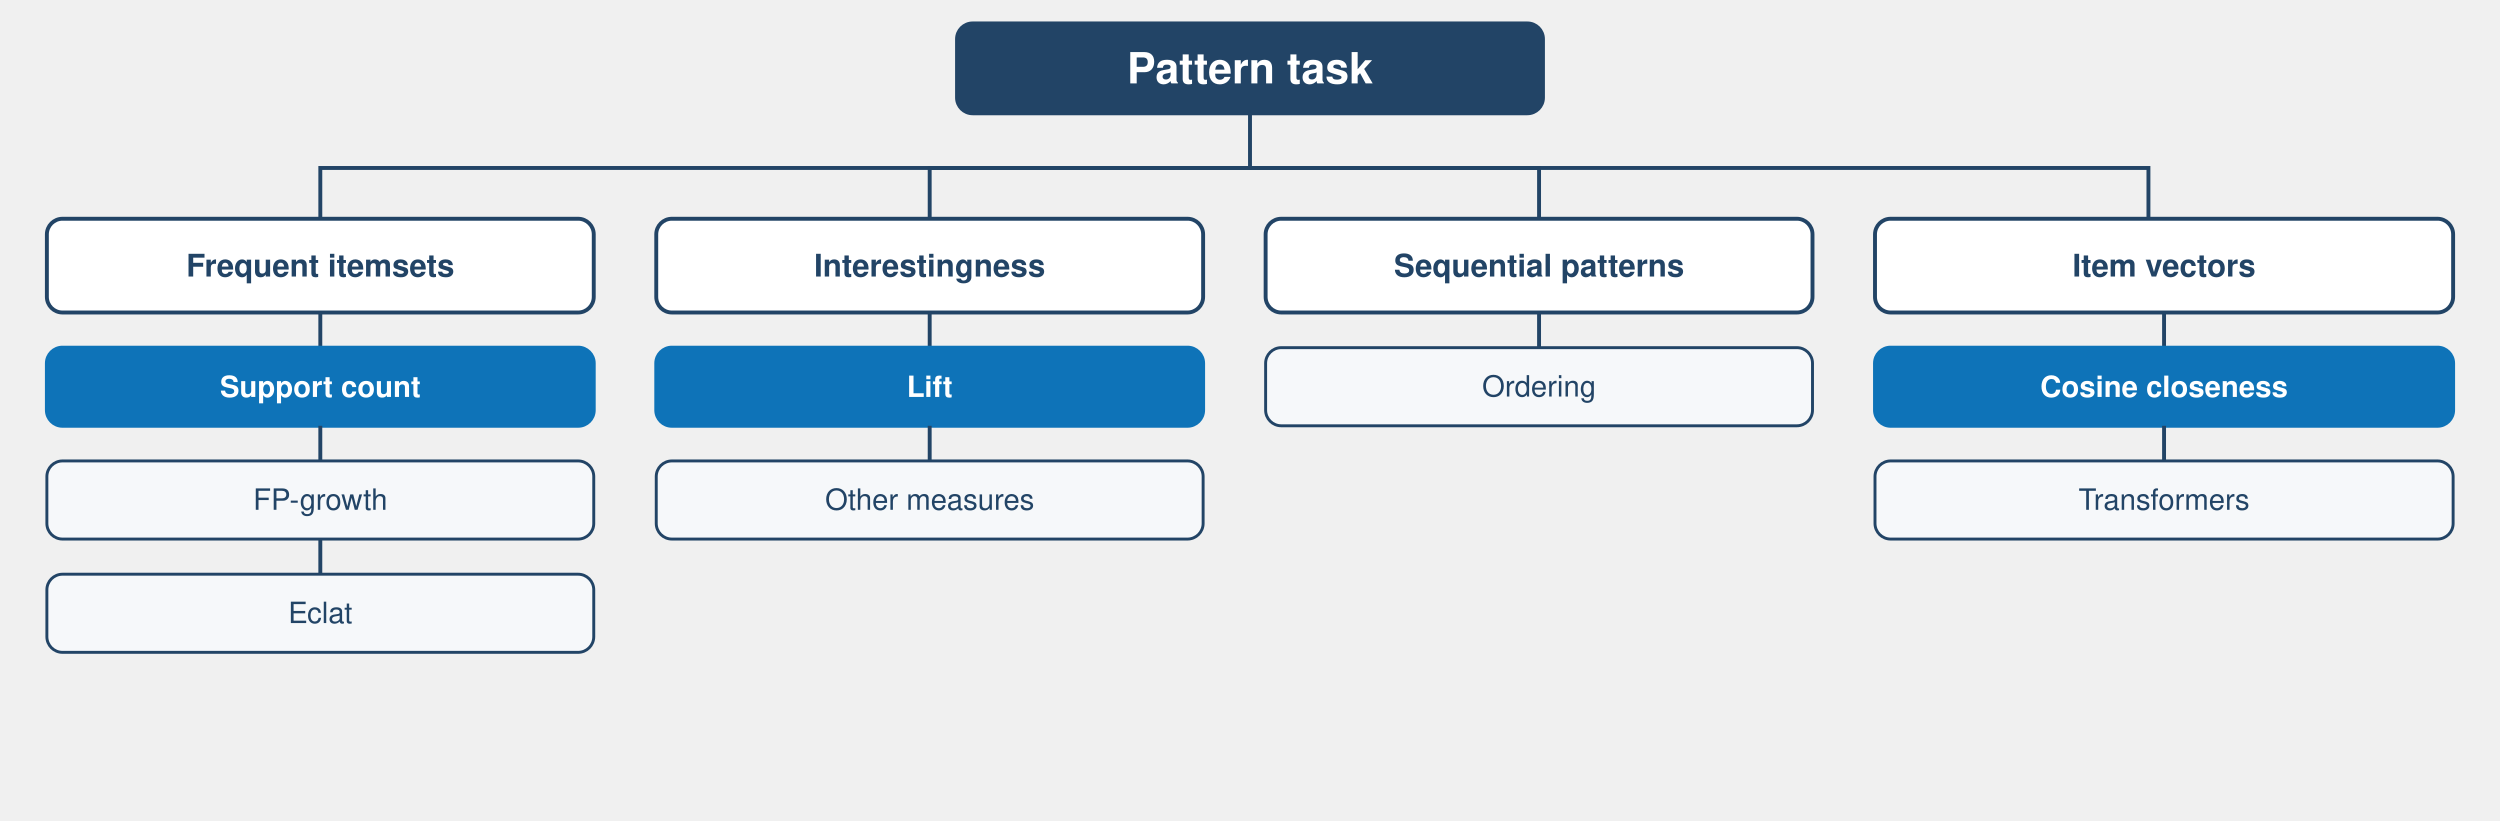
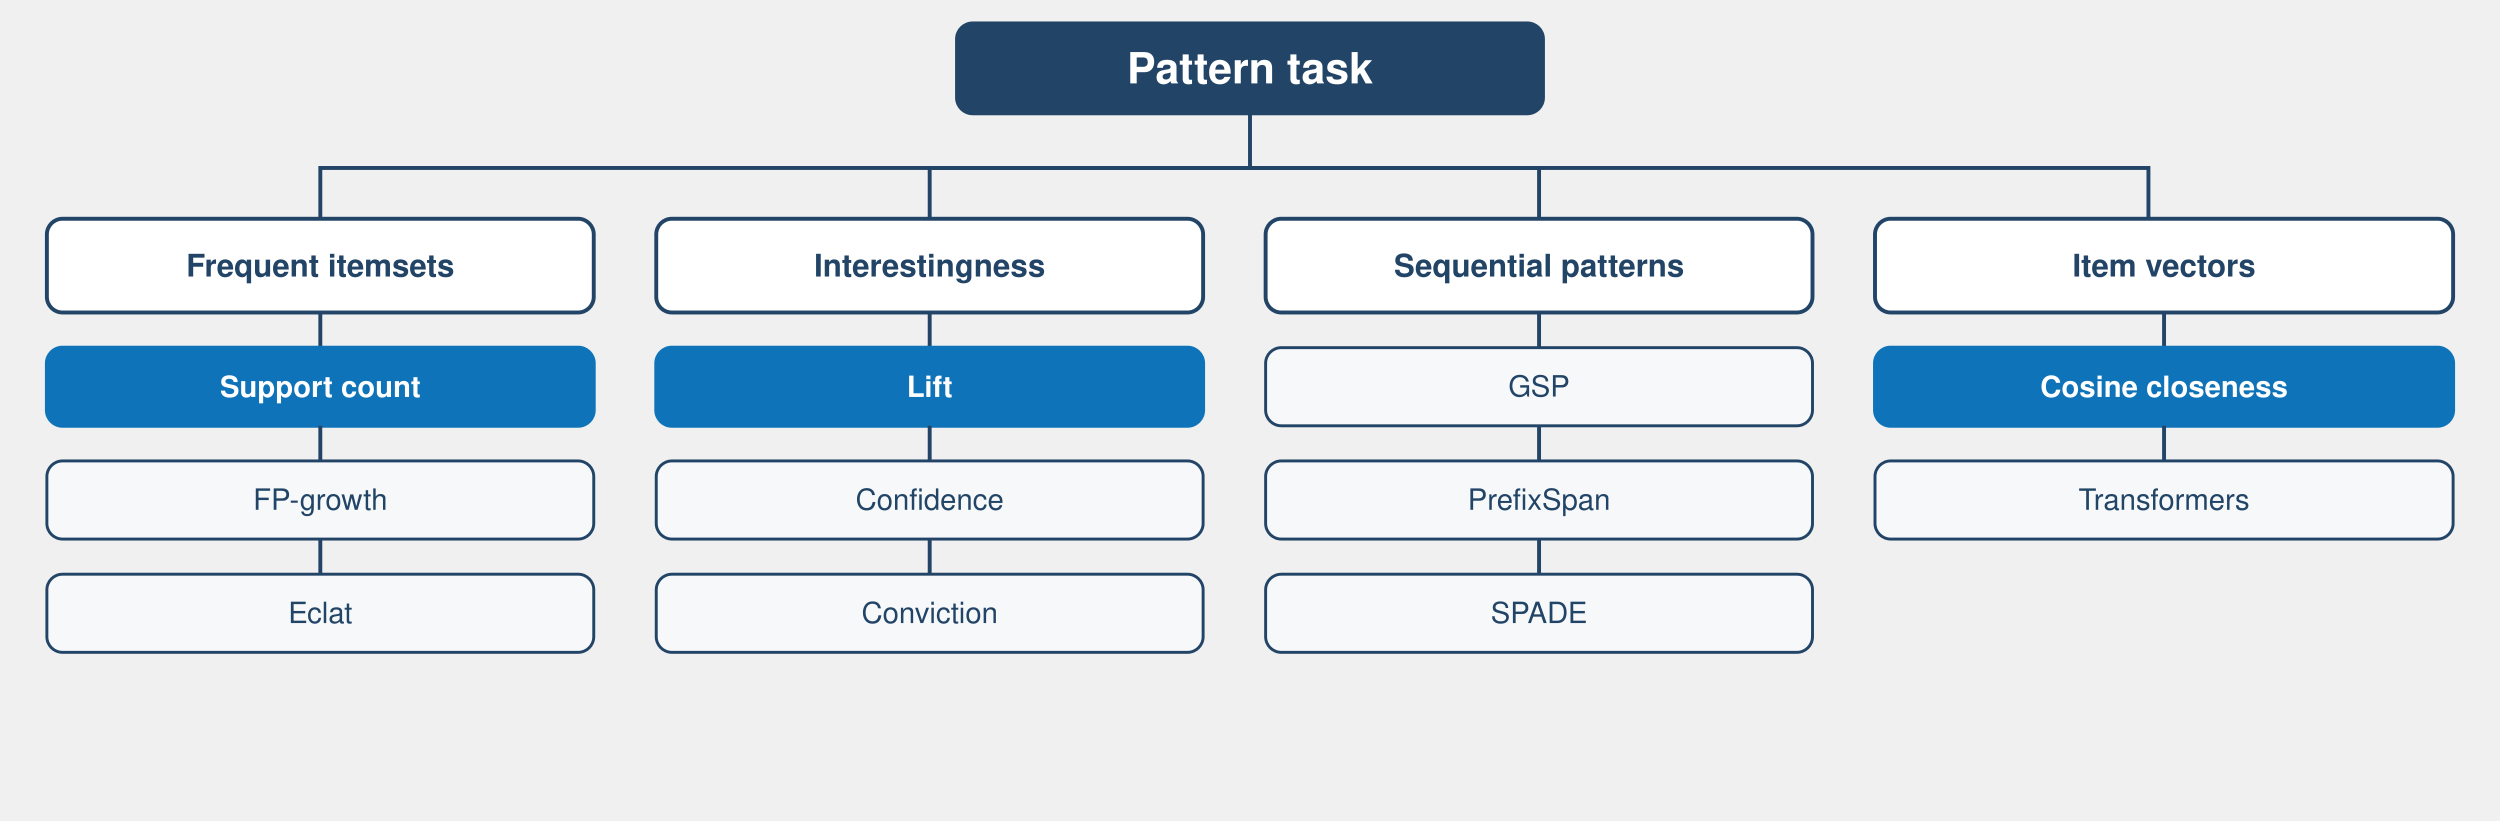
<svg xmlns="http://www.w3.org/2000/svg" viewBox="0 0 1280 420" width="1280" height="420">
  <defs>
    <style type="text/css">
      .root-box { fill:#224466; stroke:#224466; stroke-width:2; }
      .root-txt { font-family:Segoe UI, Helvetica, Arial, sans-serif; font-size:22px; font-weight:600; fill:#ffffff; text-anchor:middle; dominant-baseline:middle; }
      .fam-box { fill:#ffffff; stroke:#224466; stroke-width:2; }
      .fam-txt { font-family:Segoe UI, Helvetica, Arial, sans-serif; font-size:16px; font-weight:600; fill:#224466; text-anchor:middle; dominant-baseline:middle; }
      .taught-box { fill:#0e73b8; stroke:#0e73b8; stroke-width:2; }
      .taught-txt { font-family:Segoe UI, Helvetica, Arial, sans-serif; font-size:15px; font-weight:600; fill:#ffffff; text-anchor:middle; dominant-baseline:middle; }
      .leaf-box { fill:#f6f8fa; stroke:#224466; stroke-width:1.5; }
      .leaf-txt { font-family:Segoe UI, Helvetica, Arial, sans-serif; font-size:15px; fill:#224466; text-anchor:middle; dominant-baseline:middle; }
      .edge { stroke:#224466; stroke-width:2; fill:none; }
      .note { font-family:Segoe UI, Helvetica, Arial, sans-serif; font-size:14px; fill:#224466; text-anchor:middle; }
    </style>
  </defs>
  <rect x="490" y="12" width="300" height="46" rx="8" class="root-box" />
  <text x="640" y="35" class="root-txt">Pattern task</text>
  <path class="edge" d="M 640 58 V 86 H 164 V 112" />
  <path class="edge" d="M 640 86 H 476 V 112" />
  <path class="edge" d="M 640 86 H 788 V 112" />
  <path class="edge" d="M 640 86 H 1100 V 112" />
  <rect x="24" y="112" width="280" height="48" rx="8" class="fam-box" />
  <text x="164" y="136" class="fam-txt">Frequent itemsets</text>
  <path class="edge" d="M 164 160 V 178" />
  <rect x="24" y="178" width="280" height="40" rx="8" class="taught-box" />
  <text x="164" y="198" class="taught-txt">Support count</text>
  <path class="edge" d="M 164 218 V 236" />
  <rect x="24" y="236" width="280" height="40" rx="8" class="leaf-box" />
  <text x="164" y="256" class="leaf-txt">FP-growth</text>
  <path class="edge" d="M 164 276 V 294" />
  <rect x="24" y="294" width="280" height="40" rx="8" class="leaf-box" />
  <text x="164" y="314" class="leaf-txt">Eclat</text>
  <rect x="336" y="112" width="280" height="48" rx="8" class="fam-box" />
  <text x="476" y="136" class="fam-txt">Interestingness</text>
  <path class="edge" d="M 476 160 V 178" />
  <rect x="336" y="178" width="280" height="40" rx="8" class="taught-box" />
  <text x="476" y="198" class="taught-txt">Lift</text>
  <path class="edge" d="M 476 218 V 236" />
  <rect x="336" y="236" width="280" height="40" rx="8" class="leaf-box" />
-   <text x="476" y="256" class="leaf-txt">Other measures</text>
+   <text x="476" y="256" class="leaf-txt">Confidence</text>
+   <path class="edge" d="M 476 276 V 294" />
+   <rect x="336" y="294" width="280" height="40" rx="8" class="leaf-box" />
+   <text x="476" y="314" class="leaf-txt">Conviction</text>
  <rect x="648" y="112" width="280" height="48" rx="8" class="fam-box" />
  <text x="788" y="136" class="fam-txt">Sequential patterns</text>
  <path class="edge" d="M 788 160 V 178" />
  <rect x="648" y="178" width="280" height="40" rx="8" class="leaf-box" />
-   <text x="788" y="198" class="leaf-txt">Ordering</text>
+   <text x="788" y="198" class="leaf-txt">GSP</text>
+   <path class="edge" d="M 788 218 V 236" />
+   <rect x="648" y="236" width="280" height="40" rx="8" class="leaf-box" />
+   <text x="788" y="256" class="leaf-txt">PrefixSpan</text>
+   <path class="edge" d="M 788 276 V 294" />
+   <rect x="648" y="294" width="280" height="40" rx="8" class="leaf-box" />
+   <text x="788" y="314" class="leaf-txt">SPADE</text>
  <rect x="960" y="112" width="296" height="48" rx="8" class="fam-box" />
  <text x="1108" y="136" class="fam-txt">Item vectors</text>
  <path class="edge" d="M 1108 160 V 178" />
  <rect x="960" y="178" width="296" height="40" rx="8" class="taught-box" />
  <text x="1108" y="198" class="taught-txt">Cosine closeness</text>
  <path class="edge" d="M 1108 218 V 236" />
  <rect x="960" y="236" width="296" height="40" rx="8" class="leaf-box" />
  <text x="1108" y="256" class="leaf-txt">Transformers</text>
</svg>
